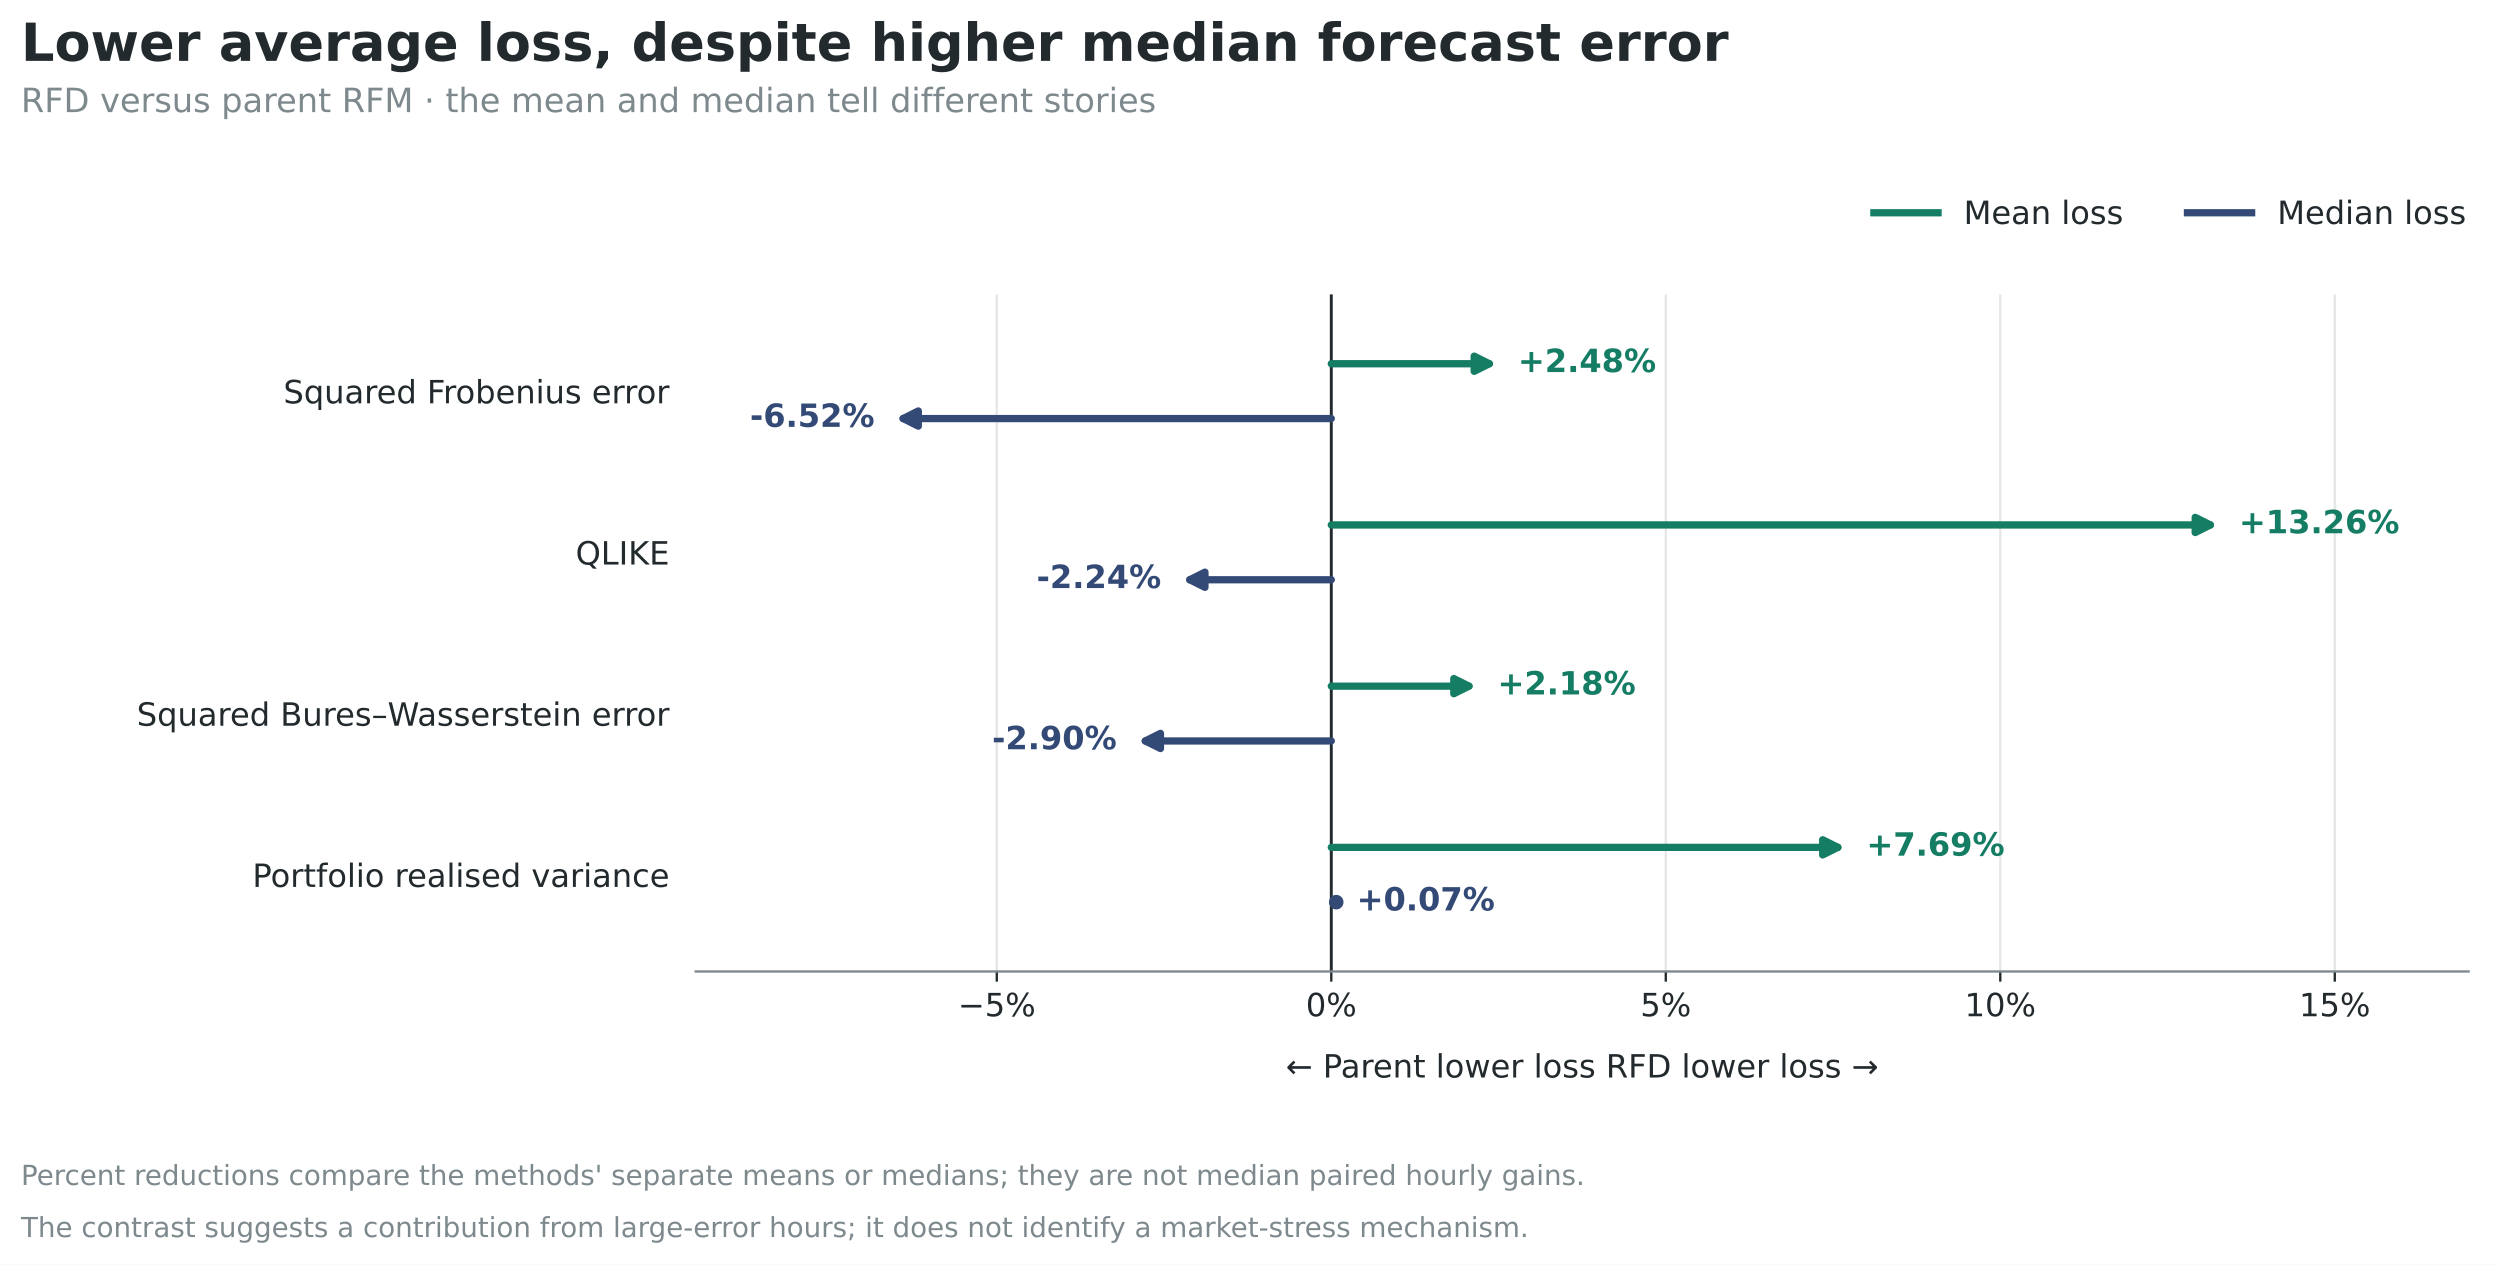
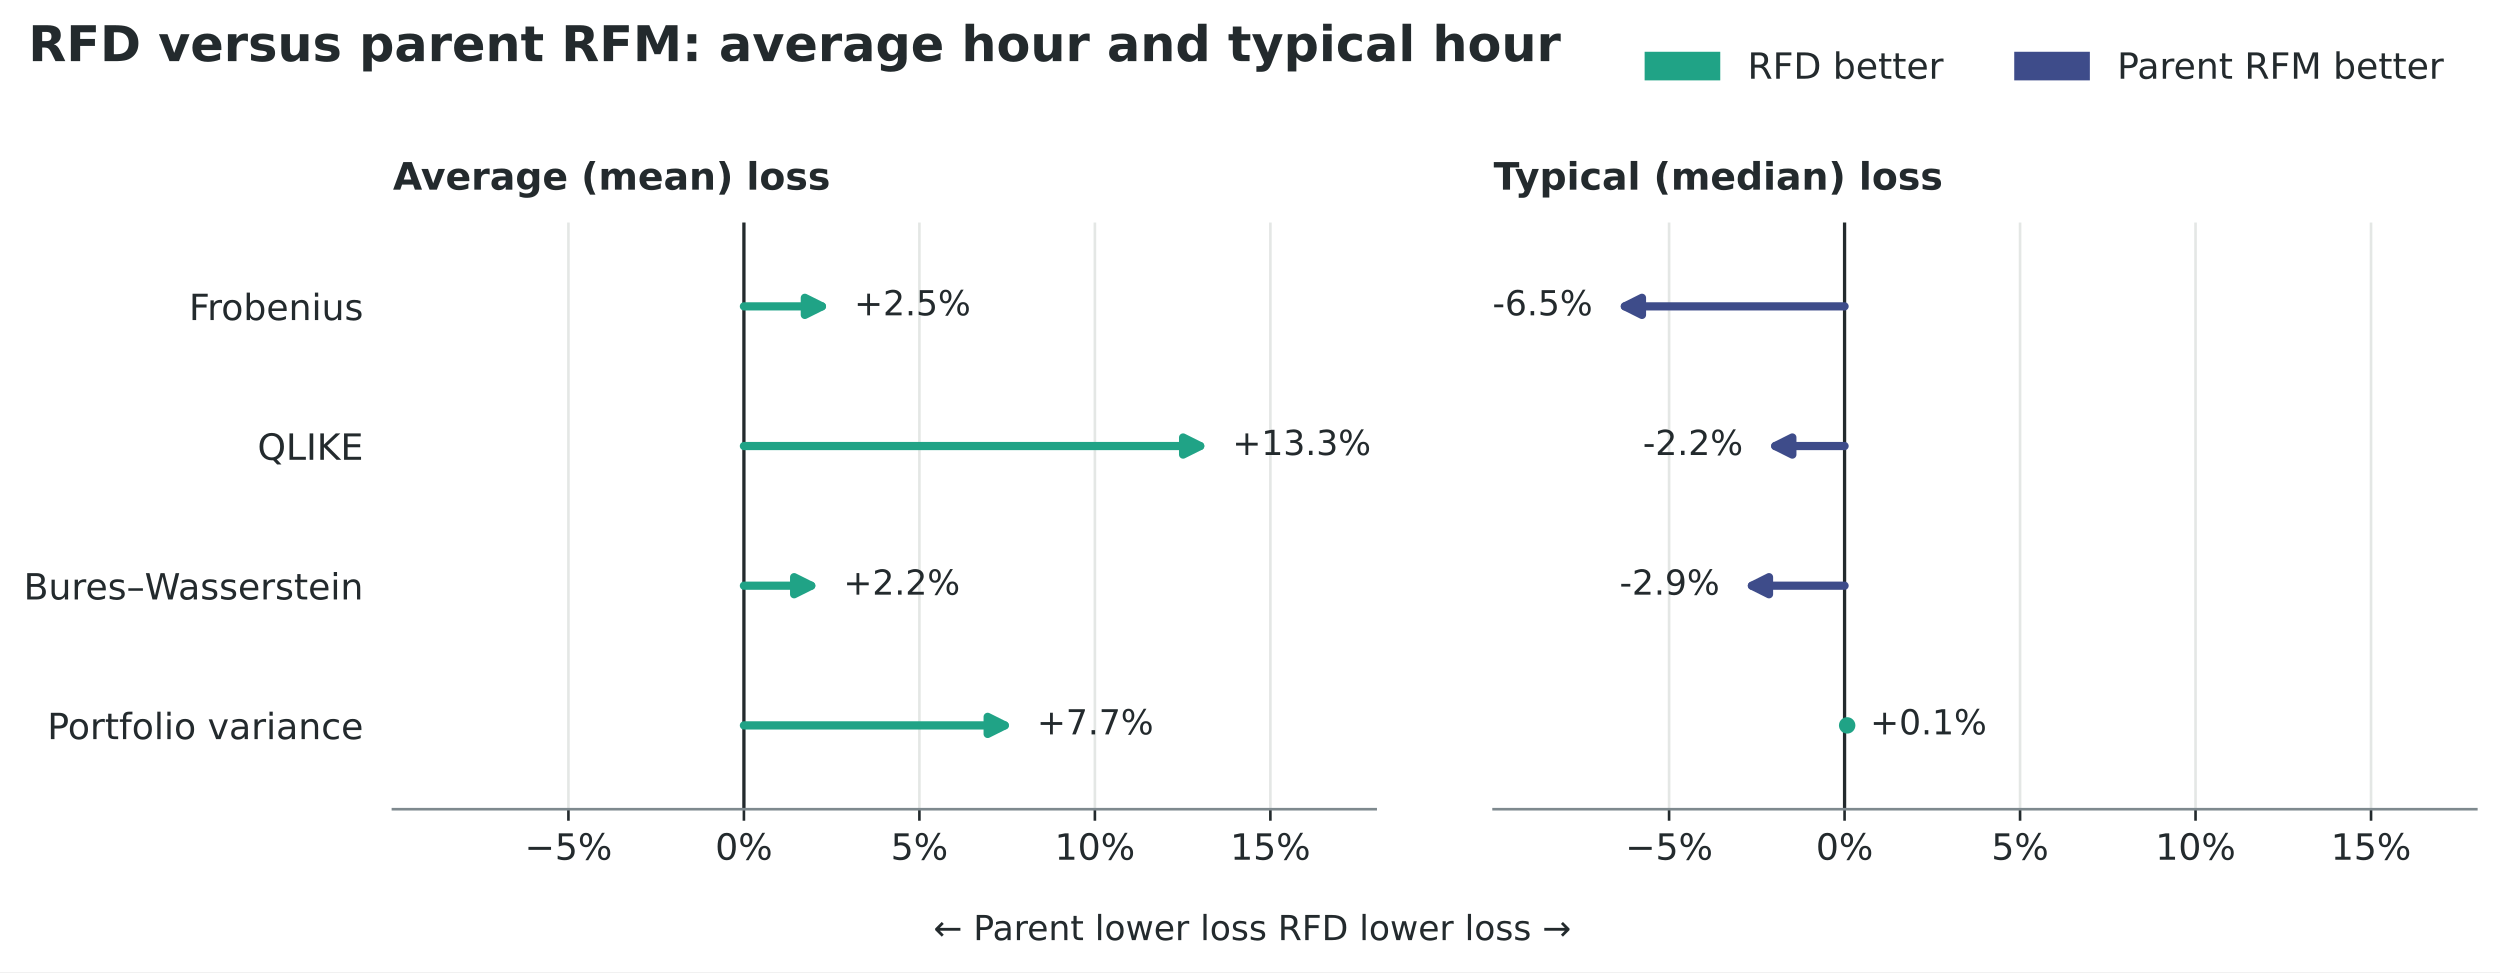
- <svg xmlns="http://www.w3.org/2000/svg" xmlns:xlink="http://www.w3.org/1999/xlink" width="857.132pt" height="433.62pt" viewBox="0 0 857.132 433.62" version="1.1">
+ <svg xmlns="http://www.w3.org/2000/svg" xmlns:xlink="http://www.w3.org/1999/xlink" width="760.3pt" height="295.632pt" viewBox="0 0 760.3 295.632" version="1.1">
  <defs>
    <style type="text/css">*{stroke-linejoin: round; stroke-linecap: butt}</style>
  </defs>
  <g id="figure_1">
    <g id="patch_1">
-       <path d="M 0 433.62  L 857.132 433.62  L 857.132 0  L 0 0  z " style="fill: #ffffff" />
+       <path d="M 0 295.632  L 760.3 295.632  L 760.3 0  L 0 0  z " style="fill: #ffffff" />
    </g>
    <g id="axes_1">
      <g id="patch_2">
-         <path d="M 238.536 333.072  L 846.36 333.072  L 846.36 100.944  L 238.536 100.944  z " style="fill: #ffffff" />
+         <path d="M 119.5 246.096  L 418.368 246.096  L 418.368 67.68  L 119.5 67.68  z " style="fill: #ffffff" />
      </g>
      <g id="matplotlib.axis_1">
        <g id="xtick_1">
          <g id="line2d_1">
-             <path d="M 341.751 333.072  L 341.751 100.944  " clip-path="url(#p2429be8414)" style="fill: none; stroke: #e4e7e5; stroke-width: 0.8; stroke-linecap: square" />
+             <path d="M 172.87 246.096  L 172.87 67.68  " clip-path="url(#p668899061e)" style="fill: none; stroke: #e4e7e5; stroke-width: 0.8; stroke-linecap: square" />
          </g>
          <g id="line2d_2">
            <defs>
              <path id="ma998e16fbf" d="M 0 0  L 0 3.5  " style="stroke: #232a2d; stroke-width: 0.8" />
            </defs>
            <g>
-               <use xlink:href="#ma998e16fbf" x="341.751" y="333.072" style="fill: #232a2d; stroke: #232a2d; stroke-width: 0.8" />
+               <use xlink:href="#ma998e16fbf" x="172.87" y="246.096" style="fill: #232a2d; stroke: #232a2d; stroke-width: 0.8" />
            </g>
          </g>
          <g id="text_1">
-             <text style="font-size: 11px; font-family: 'DejaVu Sans'; text-anchor: middle; fill: #232a2d" x="341.751" y="348.429" transform="rotate(-0 341.7514 348.4294)">−5%</text>
+             <text style="font-size: 11px; font-family: 'DejaVu Sans'; text-anchor: middle; fill: #232a2d" x="172.87" y="261.453" transform="rotate(-0 172.8696 261.4534)">−5%</text>
          </g>
        </g>
        <g id="xtick_2">
          <g id="line2d_3">
-             <path d="M 456.435 333.072  L 456.435 100.944  " clip-path="url(#p2429be8414)" style="fill: none; stroke: #e4e7e5; stroke-width: 0.8; stroke-linecap: square" />
+             <path d="M 226.239 246.096  L 226.239 67.68  " clip-path="url(#p668899061e)" style="fill: none; stroke: #e4e7e5; stroke-width: 0.8; stroke-linecap: square" />
          </g>
          <g id="line2d_4">
            <g>
-               <use xlink:href="#ma998e16fbf" x="456.435" y="333.072" style="fill: #232a2d; stroke: #232a2d; stroke-width: 0.8" />
+               <use xlink:href="#ma998e16fbf" x="226.239" y="246.096" style="fill: #232a2d; stroke: #232a2d; stroke-width: 0.8" />
            </g>
          </g>
          <g id="text_2">
-             <text style="font-size: 11px; font-family: 'DejaVu Sans'; text-anchor: middle; fill: #232a2d" x="456.435" y="348.429" transform="rotate(-0 456.4352 348.4294)">0%</text>
+             <text style="font-size: 11px; font-family: 'DejaVu Sans'; text-anchor: middle; fill: #232a2d" x="226.239" y="261.453" transform="rotate(-0 226.2389 261.4534)">0%</text>
          </g>
        </g>
        <g id="xtick_3">
          <g id="line2d_5">
-             <path d="M 571.119 333.072  L 571.119 100.944  " clip-path="url(#p2429be8414)" style="fill: none; stroke: #e4e7e5; stroke-width: 0.8; stroke-linecap: square" />
+             <path d="M 279.608 246.096  L 279.608 67.68  " clip-path="url(#p668899061e)" style="fill: none; stroke: #e4e7e5; stroke-width: 0.8; stroke-linecap: square" />
          </g>
          <g id="line2d_6">
            <g>
-               <use xlink:href="#ma998e16fbf" x="571.119" y="333.072" style="fill: #232a2d; stroke: #232a2d; stroke-width: 0.8" />
+               <use xlink:href="#ma998e16fbf" x="279.608" y="246.096" style="fill: #232a2d; stroke: #232a2d; stroke-width: 0.8" />
            </g>
          </g>
          <g id="text_3">
-             <text style="font-size: 11px; font-family: 'DejaVu Sans'; text-anchor: middle; fill: #232a2d" x="571.119" y="348.429" transform="rotate(-0 571.1189 348.4294)">5%</text>
+             <text style="font-size: 11px; font-family: 'DejaVu Sans'; text-anchor: middle; fill: #232a2d" x="279.608" y="261.453" transform="rotate(-0 279.6081 261.4534)">5%</text>
          </g>
        </g>
        <g id="xtick_4">
          <g id="line2d_7">
-             <path d="M 685.803 333.072  L 685.803 100.944  " clip-path="url(#p2429be8414)" style="fill: none; stroke: #e4e7e5; stroke-width: 0.8; stroke-linecap: square" />
+             <path d="M 332.977 246.096  L 332.977 67.68  " clip-path="url(#p668899061e)" style="fill: none; stroke: #e4e7e5; stroke-width: 0.8; stroke-linecap: square" />
          </g>
          <g id="line2d_8">
            <g>
-               <use xlink:href="#ma998e16fbf" x="685.803" y="333.072" style="fill: #232a2d; stroke: #232a2d; stroke-width: 0.8" />
+               <use xlink:href="#ma998e16fbf" x="332.977" y="246.096" style="fill: #232a2d; stroke: #232a2d; stroke-width: 0.8" />
            </g>
          </g>
          <g id="text_4">
-             <text style="font-size: 11px; font-family: 'DejaVu Sans'; text-anchor: middle; fill: #232a2d" x="685.803" y="348.429" transform="rotate(-0 685.8027 348.4294)">10%</text>
+             <text style="font-size: 11px; font-family: 'DejaVu Sans'; text-anchor: middle; fill: #232a2d" x="332.977" y="261.453" transform="rotate(-0 332.9774 261.4534)">10%</text>
          </g>
        </g>
        <g id="xtick_5">
          <g id="line2d_9">
-             <path d="M 800.486 333.072  L 800.486 100.944  " clip-path="url(#p2429be8414)" style="fill: none; stroke: #e4e7e5; stroke-width: 0.8; stroke-linecap: square" />
+             <path d="M 386.347 246.096  L 386.347 67.68  " clip-path="url(#p668899061e)" style="fill: none; stroke: #e4e7e5; stroke-width: 0.8; stroke-linecap: square" />
          </g>
          <g id="line2d_10">
            <g>
-               <use xlink:href="#ma998e16fbf" x="800.486" y="333.072" style="fill: #232a2d; stroke: #232a2d; stroke-width: 0.8" />
+               <use xlink:href="#ma998e16fbf" x="386.347" y="246.096" style="fill: #232a2d; stroke: #232a2d; stroke-width: 0.8" />
            </g>
          </g>
          <g id="text_5">
-             <text style="font-size: 11px; font-family: 'DejaVu Sans'; text-anchor: middle; fill: #232a2d" x="800.486" y="348.429" transform="rotate(-0 800.4865 348.4294)">15%</text>
-           </g>
-         </g>
-         <g id="text_6">
-           <text style="font-size: 11px; font-family: 'DejaVu Sans'; text-anchor: middle; fill: #232a2d" x="542.448" y="369.43" transform="rotate(-0 542.448 369.4303)">← Parent lower loss          RFD lower loss →</text>
+             <text style="font-size: 11px; font-family: 'DejaVu Sans'; text-anchor: middle; fill: #232a2d" x="386.347" y="261.453" transform="rotate(-0 386.3467 261.4534)">15%</text>
+           </g>
        </g>
      </g>
      <g id="matplotlib.axis_2">
        <g id="ytick_1">
          <g id="line2d_11" />
-           <g id="text_7">
-             <text style="font-size: 11px; font-family: 'DejaVu Sans'; text-anchor: end; fill: #232a2d" x="229.536" y="138.284" transform="rotate(-0 229.536 138.2843)">Squared Frobenius error</text>
+           <g id="text_6">
+             <text style="font-size: 11px; font-family: 'DejaVu Sans'; text-anchor: end; fill: #232a2d" x="110.5" y="97.347" transform="rotate(-0 110.5003 97.34714)">Frobenius</text>
          </g>
        </g>
        <g id="ytick_2">
          <g id="line2d_12" />
-           <g id="text_8">
-             <text style="font-size: 11px; font-family: 'DejaVu Sans'; text-anchor: end; fill: #232a2d" x="229.536" y="193.552" transform="rotate(-0 229.536 193.5524)">QLIKE</text>
+           <g id="text_7">
+             <text style="font-size: 11px; font-family: 'DejaVu Sans'; text-anchor: end; fill: #232a2d" x="110.5" y="139.827" transform="rotate(-0 110.5003 139.8267)">QLIKE</text>
          </g>
        </g>
        <g id="ytick_3">
          <g id="line2d_13" />
-           <g id="text_9">
-             <text style="font-size: 11px; font-family: 'DejaVu Sans'; text-anchor: end; fill: #232a2d" x="229.536" y="248.821" transform="rotate(-0 229.536 248.8214)">Squared Bures–Wasserstein error</text>
+           <g id="text_8">
+             <text style="font-size: 11px; font-family: 'DejaVu Sans'; text-anchor: end; fill: #232a2d" x="110.5" y="182.307" transform="rotate(-0 110.5003 182.3071)">Bures–Wasserstein</text>
          </g>
        </g>
        <g id="ytick_4">
          <g id="line2d_14" />
-           <g id="text_10">
-             <text style="font-size: 11px; font-family: 'DejaVu Sans'; text-anchor: end; fill: #232a2d" x="229.536" y="304.09" transform="rotate(-0 229.536 304.09)">Portfolio realised variance</text>
+           <g id="text_9">
+             <text style="font-size: 11px; font-family: 'DejaVu Sans'; text-anchor: end; fill: #232a2d" x="110.5" y="224.787" transform="rotate(-0 110.5003 224.7871)">Portfolio variance</text>
          </g>
        </g>
      </g>
      <g id="line2d_15">
-         <path d="M 456.435 333.072  L 456.435 100.944  " clip-path="url(#p2429be8414)" style="fill: none; stroke: #232a2d; stroke-linecap: square" />
-       </g>
-       <g id="line2d_16">
+         <path d="M 226.239 246.096  L 226.239 67.68  " clip-path="url(#p668899061e)" style="fill: none; stroke: #232a2d; stroke-linecap: square" />
+       </g>
+       <g id="patch_3">
+         <path d="M 119.5 246.096  L 418.368 246.096  " style="fill: none; stroke: #7e898e; stroke-width: 0.8; stroke-linejoin: miter; stroke-linecap: square" />
+       </g>
+       <g id="patch_4">
+         <path d="M 226.239 93.168  Q 239.499 93.168 249.965 93.168  " style="fill: none; stroke: #20a386; stroke-width: 2.5; stroke-linecap: round" />
+         <path d="M 244.765 90.568  L 249.965 93.168  L 244.765 95.768  z " style="fill: #20a386; stroke: #20a386; stroke-width: 2.5; stroke-linecap: round" />
+       </g>
+       <g id="text_10">
+         <text style="font-size: 10.5px; font-family: 'DejaVu Sans'; text-anchor: start; fill: #232a2d" x="259.76" y="95.896" transform="rotate(-0 259.7601 95.89554)">+2.5%</text>
+       </g>
+       <g id="patch_5">
+         <path d="M 226.239 135.648  Q 297.018 135.648 365.003 135.648  " style="fill: none; stroke: #20a386; stroke-width: 2.5; stroke-linecap: round" />
+         <path d="M 359.803 133.048  L 365.003 135.648  L 359.803 138.248  z " style="fill: #20a386; stroke: #20a386; stroke-width: 2.5; stroke-linecap: round" />
+       </g>
+       <g id="text_11">
+         <text style="font-size: 10.5px; font-family: 'DejaVu Sans'; text-anchor: start; fill: #232a2d" x="374.798" y="138.376" transform="rotate(-0 374.7977 138.3755)">+13.3%</text>
+       </g>
+       <g id="patch_6">
+         <path d="M 226.239 178.128  Q 237.873 178.128 246.712 178.128  " style="fill: none; stroke: #20a386; stroke-width: 2.5; stroke-linecap: round" />
+         <path d="M 241.512 175.528  L 246.712 178.128  L 241.512 180.728  z " style="fill: #20a386; stroke: #20a386; stroke-width: 2.5; stroke-linecap: round" />
+       </g>
+       <g id="text_12">
+         <text style="font-size: 10.5px; font-family: 'DejaVu Sans'; text-anchor: start; fill: #232a2d" x="256.507" y="180.856" transform="rotate(-0 256.5068 180.8555)">+2.2%</text>
+       </g>
+       <g id="patch_7">
+         <path d="M 226.239 220.608  Q 267.301 220.608 305.568 220.608  " style="fill: none; stroke: #20a386; stroke-width: 2.5; stroke-linecap: round" />
+         <path d="M 300.368 218.008  L 305.568 220.608  L 300.368 223.208  z " style="fill: #20a386; stroke: #20a386; stroke-width: 2.5; stroke-linecap: round" />
+       </g>
+       <g id="text_13">
+         <text style="font-size: 10.5px; font-family: 'DejaVu Sans'; text-anchor: start; fill: #232a2d" x="315.363" y="223.336" transform="rotate(-0 315.3629 223.3355)">+7.7%</text>
+       </g>
+       <g id="text_14">
+         <text style="font-weight: 700; font-size: 11.5px; font-family: 'DejaVu Sans'; text-anchor: start; fill: #232a2d" x="119.5" y="57.68" transform="rotate(-0 119.5003 57.68)">Average (mean) loss</text>
+       </g>
+     </g>
+     <g id="axes_2">
+       <g id="patch_8">
+         <path d="M 454.232 246.096  L 753.1 246.096  L 753.1 67.68  L 454.232 67.68  z " style="fill: #ffffff" />
+       </g>
+       <g id="matplotlib.axis_3">
+         <g id="xtick_6">
+           <g id="line2d_16">
+             <path d="M 507.602 246.096  L 507.602 67.68  " clip-path="url(#p6a2cf1eb1e)" style="fill: none; stroke: #e4e7e5; stroke-width: 0.8; stroke-linecap: square" />
+           </g>
+           <g id="line2d_17">
+             <g>
+               <use xlink:href="#ma998e16fbf" x="507.602" y="246.096" style="fill: #232a2d; stroke: #232a2d; stroke-width: 0.8" />
+             </g>
+           </g>
+           <g id="text_15">
+             <text style="font-size: 11px; font-family: 'DejaVu Sans'; text-anchor: middle; fill: #232a2d" x="507.602" y="261.453" transform="rotate(-0 507.6017 261.4534)">−5%</text>
+           </g>
+         </g>
+         <g id="xtick_7">
+           <g id="line2d_18">
+             <path d="M 560.971 246.096  L 560.971 67.68  " clip-path="url(#p6a2cf1eb1e)" style="fill: none; stroke: #e4e7e5; stroke-width: 0.8; stroke-linecap: square" />
+           </g>
+           <g id="line2d_19">
+             <g>
+               <use xlink:href="#ma998e16fbf" x="560.971" y="246.096" style="fill: #232a2d; stroke: #232a2d; stroke-width: 0.8" />
+             </g>
+           </g>
+           <g id="text_16">
+             <text style="font-size: 11px; font-family: 'DejaVu Sans'; text-anchor: middle; fill: #232a2d" x="560.971" y="261.453" transform="rotate(-0 560.9709 261.4534)">0%</text>
+           </g>
+         </g>
+         <g id="xtick_8">
+           <g id="line2d_20">
+             <path d="M 614.34 246.096  L 614.34 67.68  " clip-path="url(#p6a2cf1eb1e)" style="fill: none; stroke: #e4e7e5; stroke-width: 0.8; stroke-linecap: square" />
+           </g>
+           <g id="line2d_21">
+             <g>
+               <use xlink:href="#ma998e16fbf" x="614.34" y="246.096" style="fill: #232a2d; stroke: #232a2d; stroke-width: 0.8" />
+             </g>
+           </g>
+           <g id="text_17">
+             <text style="font-size: 11px; font-family: 'DejaVu Sans'; text-anchor: middle; fill: #232a2d" x="614.34" y="261.453" transform="rotate(-0 614.3402 261.4534)">5%</text>
+           </g>
+         </g>
+         <g id="xtick_9">
+           <g id="line2d_22">
+             <path d="M 667.709 246.096  L 667.709 67.68  " clip-path="url(#p6a2cf1eb1e)" style="fill: none; stroke: #e4e7e5; stroke-width: 0.8; stroke-linecap: square" />
+           </g>
+           <g id="line2d_23">
+             <g>
+               <use xlink:href="#ma998e16fbf" x="667.709" y="246.096" style="fill: #232a2d; stroke: #232a2d; stroke-width: 0.8" />
+             </g>
+           </g>
+           <g id="text_18">
+             <text style="font-size: 11px; font-family: 'DejaVu Sans'; text-anchor: middle; fill: #232a2d" x="667.709" y="261.453" transform="rotate(-0 667.7095 261.4534)">10%</text>
+           </g>
+         </g>
+         <g id="xtick_10">
+           <g id="line2d_24">
+             <path d="M 721.079 246.096  L 721.079 67.68  " clip-path="url(#p6a2cf1eb1e)" style="fill: none; stroke: #e4e7e5; stroke-width: 0.8; stroke-linecap: square" />
+           </g>
+           <g id="line2d_25">
+             <g>
+               <use xlink:href="#ma998e16fbf" x="721.079" y="246.096" style="fill: #232a2d; stroke: #232a2d; stroke-width: 0.8" />
+             </g>
+           </g>
+           <g id="text_19">
+             <text style="font-size: 11px; font-family: 'DejaVu Sans'; text-anchor: middle; fill: #232a2d" x="721.079" y="261.453" transform="rotate(-0 721.0787 261.4534)">15%</text>
+           </g>
+         </g>
+       </g>
+       <g id="matplotlib.axis_4">
+         <g id="ytick_5">
+           <g id="line2d_26" />
+         </g>
+         <g id="ytick_6">
+           <g id="line2d_27" />
+         </g>
+         <g id="ytick_7">
+           <g id="line2d_28" />
+         </g>
+         <g id="ytick_8">
+           <g id="line2d_29" />
+         </g>
+       </g>
+       <g id="line2d_30">
+         <path d="M 560.971 246.096  L 560.971 67.68  " clip-path="url(#p6a2cf1eb1e)" style="fill: none; stroke: #232a2d; stroke-linecap: square" />
+       </g>
+       <g id="line2d_31">
        <defs>
-           <path id="m21d3f0da6a" d="M 0 2  C 0.53 2 1.039 1.789 1.414 1.414  C 1.789 1.039 2 0.53 2 0  C 2 -0.53 1.789 -1.039 1.414 -1.414  C 1.039 -1.789 0.53 -2 0 -2  C -0.53 -2 -1.039 -1.789 -1.414 -1.414  C -1.789 -1.039 -2 -0.53 -2 0  C -2 0.53 -1.789 1.039 -1.414 1.414  C -1.039 1.789 -0.53 2 0 2  z " style="stroke: #344a76" />
+           <path id="m59f6961c6c" d="M 0 2  C 0.53 2 1.039 1.789 1.414 1.414  C 1.789 1.039 2 0.53 2 0  C 2 -0.53 1.789 -1.039 1.414 -1.414  C 1.039 -1.789 0.53 -2 0 -2  C -0.53 -2 -1.039 -1.789 -1.414 -1.414  C -1.789 -1.039 -2 -0.53 -2 0  C -2 0.53 -1.789 1.039 -1.414 1.414  C -1.039 1.789 -0.53 2 0 2  z " style="stroke: #20a386" />
        </defs>
-         <g clip-path="url(#p2429be8414)">
-           <use xlink:href="#m21d3f0da6a" x="458.126" y="309.307" style="fill: #344a76; stroke: #344a76" />
-         </g>
-       </g>
-       <g id="patch_3">
-         <path d="M 238.536 333.072  L 846.36 333.072  " style="fill: none; stroke: #7e898e; stroke-width: 0.8; stroke-linejoin: miter; stroke-linecap: square" />
-       </g>
-       <g id="patch_4">
-         <path d="M 456.435 124.709  Q 484.931 124.709 510.631 124.709  " style="fill: none; stroke: #147d64; stroke-width: 2.5; stroke-linecap: round" />
-         <path d="M 505.431 122.109  L 510.631 124.709  L 505.431 127.309  z " style="fill: #147d64; stroke: #147d64; stroke-width: 2.5; stroke-linecap: round" />
-       </g>
-       <g id="text_11">
-         <text style="font-weight: 700; font-size: 11px; font-family: 'DejaVu Sans'; text-anchor: start; fill: #147d64" x="520.426" y="127.567" transform="rotate(-0 520.4259 127.5669)">+2.48%</text>
-       </g>
-       <g id="patch_5">
-         <path d="M 456.435 143.501  Q 381.642 143.501 309.644 143.501  " style="fill: none; stroke: #344a76; stroke-width: 2.5; stroke-linecap: round" />
-         <path d="M 314.844 146.101  L 309.644 143.501  L 314.844 140.901  z " style="fill: #344a76; stroke: #344a76; stroke-width: 2.5; stroke-linecap: round" />
-       </g>
-       <g id="text_12">
-         <text style="font-weight: 700; font-size: 11px; font-family: 'DejaVu Sans'; text-anchor: end; fill: #344a76" x="299.849" y="146.358" transform="rotate(-0 299.849 146.3582)">-6.52%</text>
-       </g>
-       <g id="patch_6">
-         <path d="M 456.435 179.978  Q 608.531 179.978 757.832 179.978  " style="fill: none; stroke: #147d64; stroke-width: 2.5; stroke-linecap: round" />
-         <path d="M 752.632 177.378  L 757.832 179.978  L 752.632 182.578  z " style="fill: #147d64; stroke: #147d64; stroke-width: 2.5; stroke-linecap: round" />
-       </g>
-       <g id="text_13">
-         <text style="font-weight: 700; font-size: 11px; font-family: 'DejaVu Sans'; text-anchor: start; fill: #147d64" x="767.627" y="182.835" transform="rotate(-0 767.6272 182.8355)">+13.26%</text>
-       </g>
-       <g id="patch_7">
-         <path d="M 456.435 198.769  Q 430.78 198.769 407.919 198.769  " style="fill: none; stroke: #344a76; stroke-width: 2.5; stroke-linecap: round" />
-         <path d="M 413.119 201.369  L 407.919 198.769  L 413.119 196.169  z " style="fill: #344a76; stroke: #344a76; stroke-width: 2.5; stroke-linecap: round" />
-       </g>
-       <g id="text_14">
-         <text style="font-weight: 700; font-size: 11px; font-family: 'DejaVu Sans'; text-anchor: end; fill: #344a76" x="398.124" y="201.627" transform="rotate(-0 398.124 201.6268)">-2.24%</text>
-       </g>
-       <g id="patch_8">
-         <path d="M 456.435 235.247  Q 481.435 235.247 503.64 235.247  " style="fill: none; stroke: #147d64; stroke-width: 2.5; stroke-linecap: round" />
-         <path d="M 498.44 232.647  L 503.64 235.247  L 498.44 237.847  z " style="fill: #147d64; stroke: #147d64; stroke-width: 2.5; stroke-linecap: round" />
-       </g>
-       <g id="text_15">
-         <text style="font-weight: 700; font-size: 11px; font-family: 'DejaVu Sans'; text-anchor: start; fill: #147d64" x="513.435" y="238.104" transform="rotate(-0 513.4351 238.1041)">+2.18%</text>
+         <g clip-path="url(#p6a2cf1eb1e)">
+           <use xlink:href="#m59f6961c6c" x="561.758" y="220.608" style="fill: #20a386; stroke: #20a386" />
+         </g>
      </g>
      <g id="patch_9">
-         <path d="M 456.435 254.038  Q 423.154 254.038 392.668 254.038  " style="fill: none; stroke: #344a76; stroke-width: 2.5; stroke-linecap: round" />
-         <path d="M 397.868 256.638  L 392.668 254.038  L 397.868 251.438  z " style="fill: #344a76; stroke: #344a76; stroke-width: 2.5; stroke-linecap: round" />
-       </g>
-       <g id="text_16">
-         <text style="font-weight: 700; font-size: 11px; font-family: 'DejaVu Sans'; text-anchor: end; fill: #344a76" x="382.873" y="256.895" transform="rotate(-0 382.8732 256.8954)">-2.90%</text>
+         <path d="M 454.232 246.096  L 753.1 246.096  " style="fill: none; stroke: #7e898e; stroke-width: 0.8; stroke-linejoin: miter; stroke-linecap: square" />
      </g>
      <g id="patch_10">
-         <path d="M 456.435 290.515  Q 544.672 290.515 630.114 290.515  " style="fill: none; stroke: #147d64; stroke-width: 2.5; stroke-linecap: round" />
-         <path d="M 624.914 287.915  L 630.114 290.515  L 624.914 293.115  z " style="fill: #147d64; stroke: #147d64; stroke-width: 2.5; stroke-linecap: round" />
-       </g>
-       <g id="text_17">
-         <text style="font-weight: 700; font-size: 11px; font-family: 'DejaVu Sans'; text-anchor: start; fill: #147d64" x="639.909" y="293.373" transform="rotate(-0 639.9092 293.3726)">+7.69%</text>
-       </g>
-       <g id="text_18">
-         <text style="font-weight: 700; font-size: 11px; font-family: 'DejaVu Sans'; text-anchor: start; fill: #344a76" x="465.126" y="312.164" transform="rotate(-0 465.1263 312.1639)">+0.07%</text>
-       </g>
-     </g>
-     <g id="text_19">
-       <text style="font-weight: 700; font-size: 18px; font-family: 'DejaVu Sans'; text-anchor: start; fill: #232a2d" x="7.2" y="20.877" transform="rotate(-0 7.2 20.87719)">Lower average loss, despite higher median forecast error</text>
-     </g>
-     <g id="text_20">
-       <text style="font-size: 11.5px; font-family: 'DejaVu Sans'; text-anchor: start; fill: #7e898e" x="7.2" y="38.448" transform="rotate(-0 7.2 38.448)">RFD versus parent RFM · the mean and median tell different stories</text>
-     </g>
-     <g id="text_21">
-       <text style="font-size: 9.5px; font-family: 'DejaVu Sans'; text-anchor: start; fill: #7e898e" x="7.2" y="406.282" transform="rotate(-0 7.2 406.2816)">Percent reductions compare the methods' separate means or medians; they are not median paired hourly gains.</text>
-     </g>
-     <g id="text_22">
-       <text style="font-size: 9.5px; font-family: 'DejaVu Sans'; text-anchor: start; fill: #7e898e" x="7.2" y="424.138" transform="rotate(-0 7.2 424.1376)">The contrast suggests a contribution from large-error hours; it does not identify a market-stress mechanism.</text>
+         <path d="M 560.971 93.168  Q 526.165 93.168 494.155 93.168  " style="fill: none; stroke: #3e4c8a; stroke-width: 2.5; stroke-linecap: round" />
+         <path d="M 499.355 95.768  L 494.155 93.168  L 499.355 90.568  z " style="fill: #3e4c8a; stroke: #3e4c8a; stroke-width: 2.5; stroke-linecap: round" />
+       </g>
+       <g id="text_20">
+         <text style="font-size: 10.5px; font-family: 'DejaVu Sans'; text-anchor: end; fill: #232a2d" x="484.359" y="95.896" transform="rotate(-0 484.3594 95.89554)">-6.5%</text>
+       </g>
+       <g id="patch_11">
+         <path d="M 560.971 135.648  Q 549.032 135.648 539.888 135.648  " style="fill: none; stroke: #3e4c8a; stroke-width: 2.5; stroke-linecap: round" />
+         <path d="M 545.088 138.248  L 539.888 135.648  L 545.088 133.048  z " style="fill: #3e4c8a; stroke: #3e4c8a; stroke-width: 2.5; stroke-linecap: round" />
+       </g>
+       <g id="text_21">
+         <text style="font-size: 10.5px; font-family: 'DejaVu Sans'; text-anchor: end; fill: #232a2d" x="530.093" y="138.376" transform="rotate(-0 530.0927 138.3755)">-2.2%</text>
+       </g>
+       <g id="patch_12">
+         <path d="M 560.971 178.128  Q 545.483 178.128 532.791 178.128  " style="fill: none; stroke: #3e4c8a; stroke-width: 2.5; stroke-linecap: round" />
+         <path d="M 537.991 180.728  L 532.791 178.128  L 537.991 175.528  z " style="fill: #3e4c8a; stroke: #3e4c8a; stroke-width: 2.5; stroke-linecap: round" />
+       </g>
+       <g id="text_22">
+         <text style="font-size: 10.5px; font-family: 'DejaVu Sans'; text-anchor: end; fill: #232a2d" x="522.996" y="180.856" transform="rotate(-0 522.9956 180.8555)">-2.9%</text>
+       </g>
+       <g id="text_23">
+         <text style="font-size: 10.5px; font-family: 'DejaVu Sans'; text-anchor: start; fill: #232a2d" x="568.758" y="223.336" transform="rotate(-0 568.7579 223.3355)">+0.1%</text>
+       </g>
+       <g id="text_24">
+         <text style="font-weight: 700; font-size: 11.5px; font-family: 'DejaVu Sans'; text-anchor: start; fill: #232a2d" x="454.232" y="57.68" transform="rotate(-0 454.2324 57.68)">Typical (median) loss</text>
+       </g>
+     </g>
+     <g id="text_25">
+       <text style="font-weight: 700; font-size: 15px; font-family: 'DejaVu Sans'; text-anchor: start; fill: #232a2d" x="8.62" y="18.598" transform="rotate(-0 8.620312 18.59766)">RFD versus parent RFM: average hour and typical hour</text>
+     </g>
+     <g id="text_26">
+       <text style="font-size: 10.5px; font-family: 'DejaVu Sans'; text-anchor: middle; fill: #232a2d" x="380.86" y="285.91" transform="rotate(-0 380.8603 285.9095)">← Parent lower loss      RFD lower loss →</text>
    </g>
    <g id="legend_1">
-       <g id="line2d_17">
-         <path d="M 642.463 72.944  L 653.463 72.944  L 664.463 72.944  " style="fill: none; stroke: #147d64; stroke-width: 2.5; stroke-linecap: square" />
-       </g>
-       <g id="text_23">
-         <text style="font-size: 11px; font-family: 'DejaVu Sans'; text-anchor: start; fill: #232a2d" x="673.263" y="76.794" transform="rotate(-0 673.2634 76.79428)">Mean loss</text>
-       </g>
-       <g id="line2d_18">
-         <path d="M 749.978 72.944  L 760.978 72.944  L 771.978 72.944  " style="fill: none; stroke: #344a76; stroke-width: 2.5; stroke-linecap: square" />
-       </g>
-       <g id="text_24">
-         <text style="font-size: 11px; font-family: 'DejaVu Sans'; text-anchor: start; fill: #232a2d" x="780.778" y="76.794" transform="rotate(-0 780.7781 76.79428)">Median loss</text>
+       <g id="patch_13">
+         <path d="M 500.666 23.946  L 522.666 23.946  L 522.666 16.246  L 500.666 16.246  z " style="fill: #20a386; stroke: #20a386; stroke-linejoin: miter" />
+       </g>
+       <g id="text_27">
+         <text style="font-size: 11px; font-family: 'DejaVu Sans'; text-anchor: start; fill: #232a2d" x="531.466" y="23.946" transform="rotate(-0 531.4658 23.94628)">RFD better</text>
+       </g>
+       <g id="patch_14">
+         <path d="M 613.069 23.946  L 635.069 23.946  L 635.069 16.246  L 613.069 16.246  z " style="fill: #3e4c8a; stroke: #3e4c8a; stroke-linejoin: miter" />
+       </g>
+       <g id="text_28">
+         <text style="font-size: 11px; font-family: 'DejaVu Sans'; text-anchor: start; fill: #232a2d" x="643.869" y="23.946" transform="rotate(-0 643.8686 23.94628)">Parent RFM better</text>
      </g>
    </g>
  </g>
  <defs>
-     <clipPath id="p2429be8414">
-       <rect x="238.536" y="100.944" width="607.824" height="232.128" />
+     <clipPath id="p668899061e">
+       <rect x="119.5" y="67.68" width="298.868" height="178.416" />
+     </clipPath>
+     <clipPath id="p6a2cf1eb1e">
+       <rect x="454.232" y="67.68" width="298.868" height="178.416" />
    </clipPath>
  </defs>
</svg>
